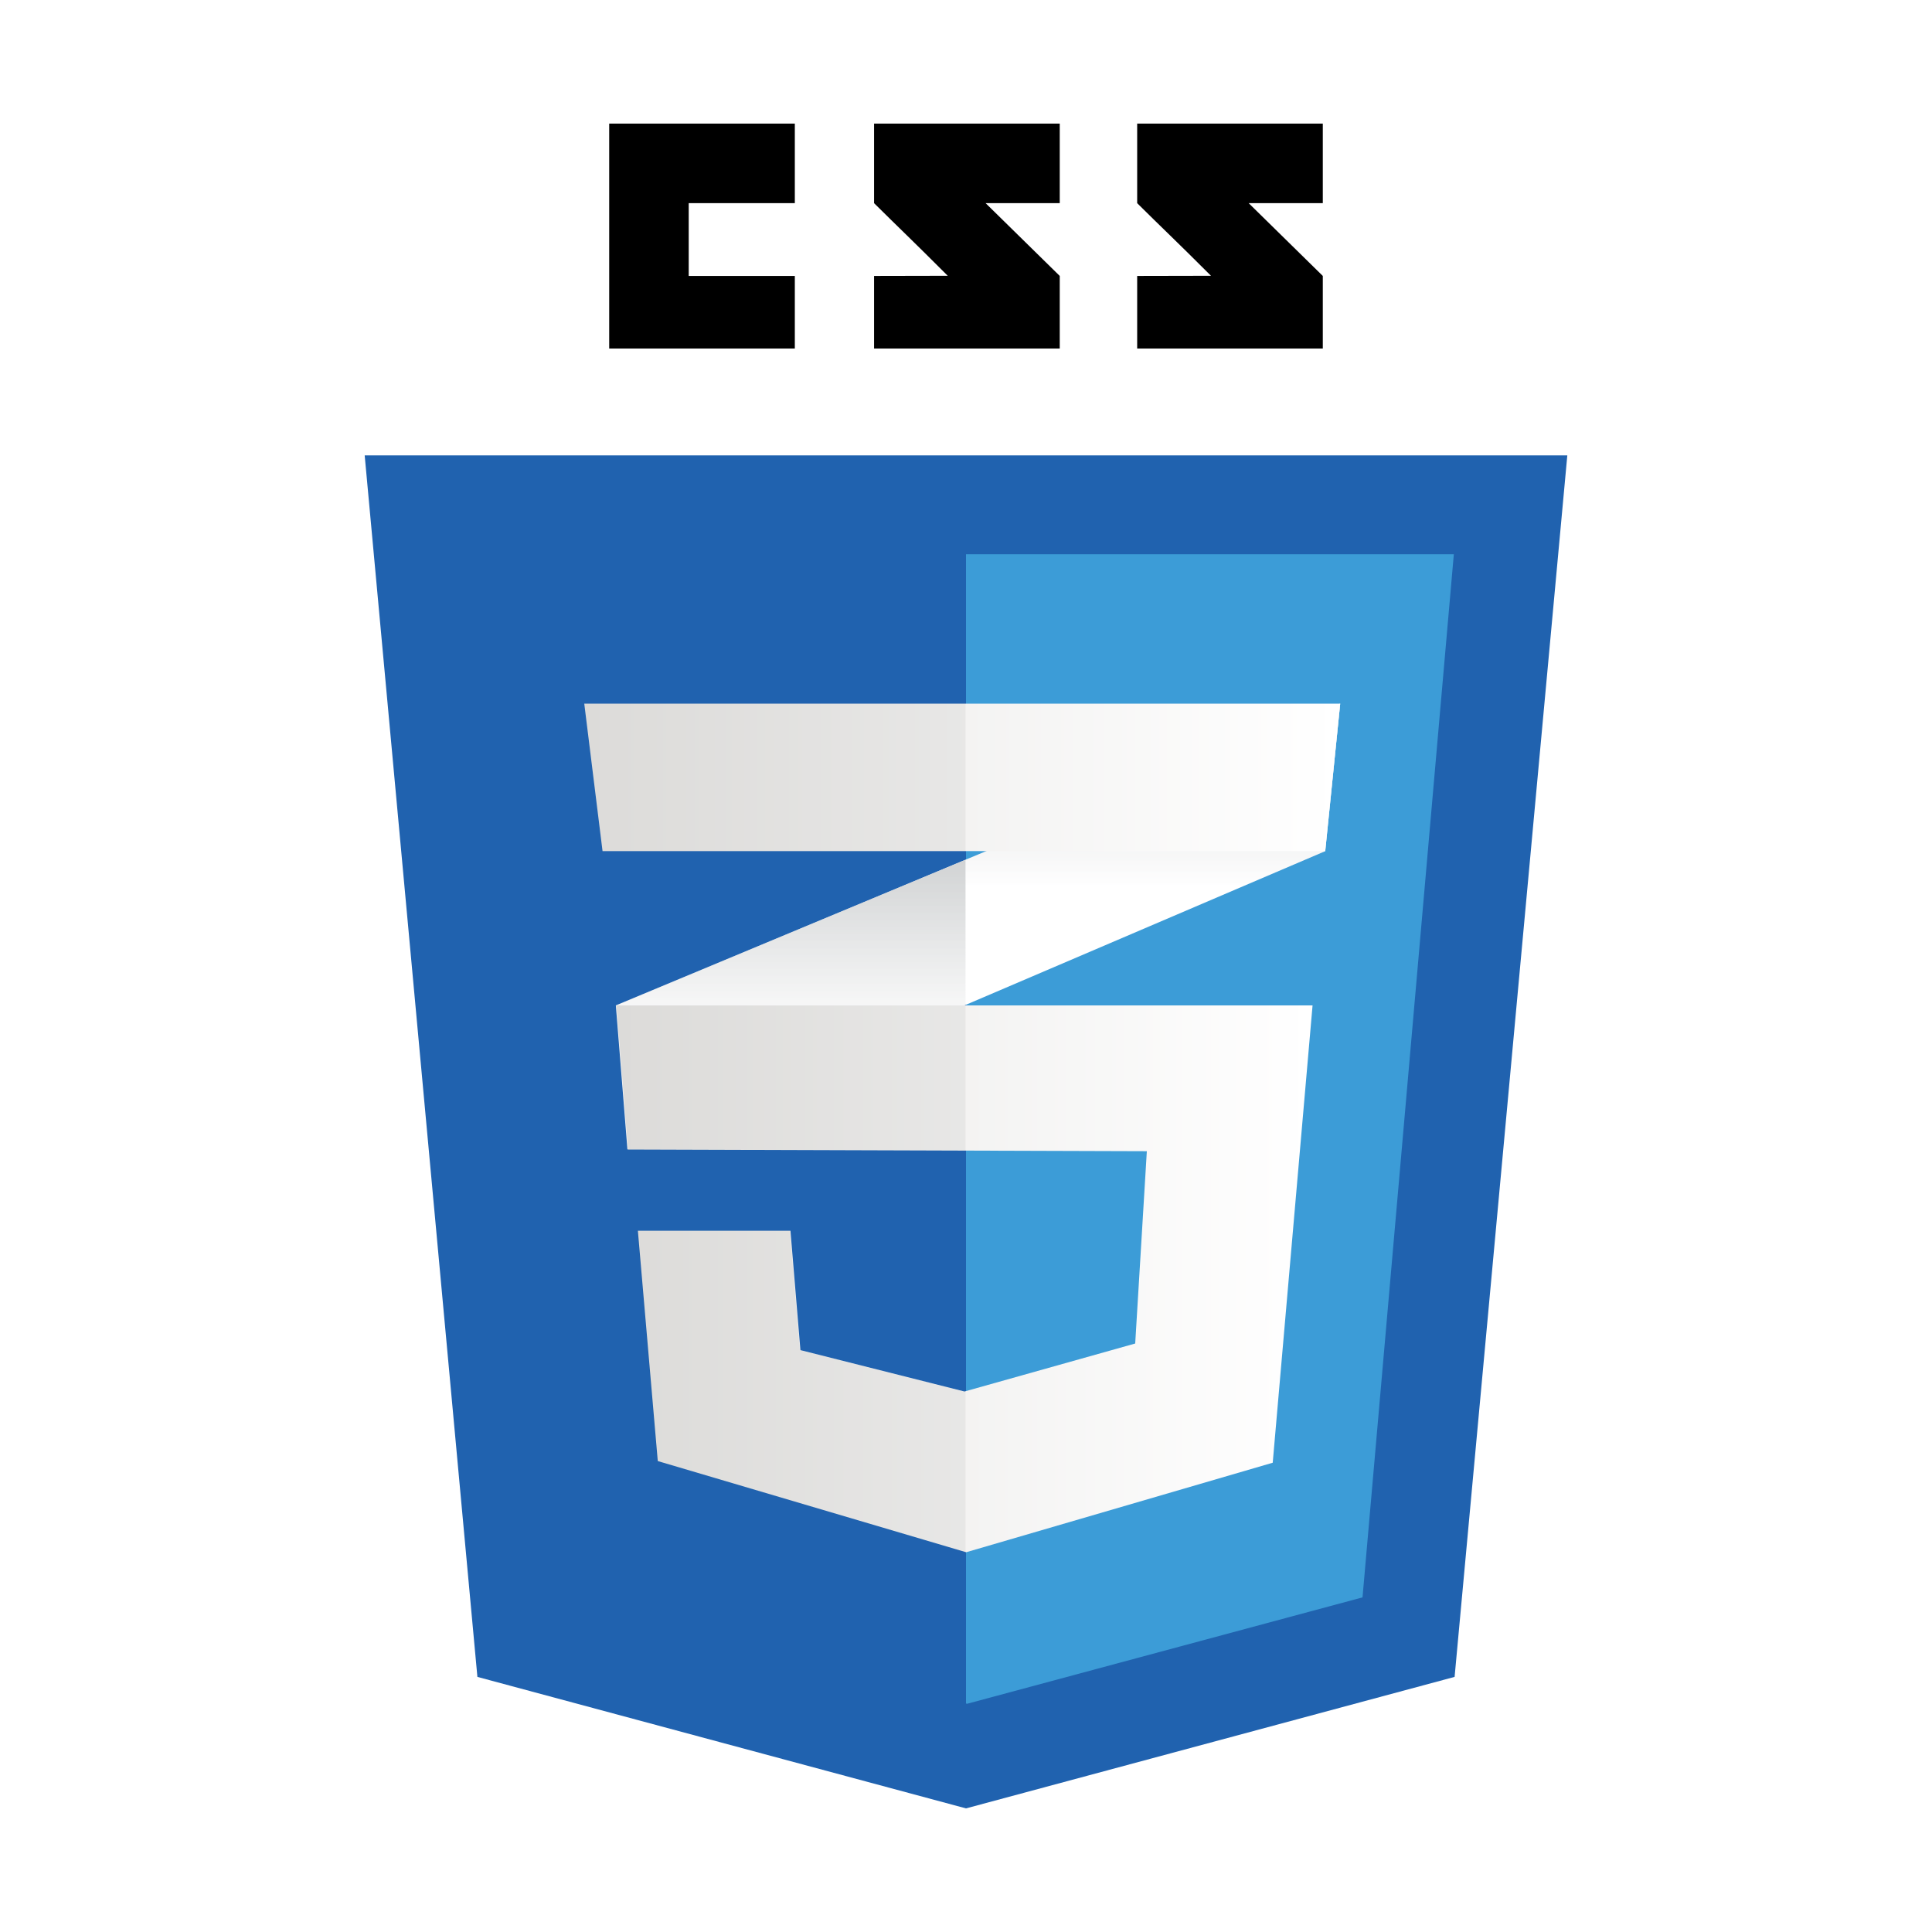
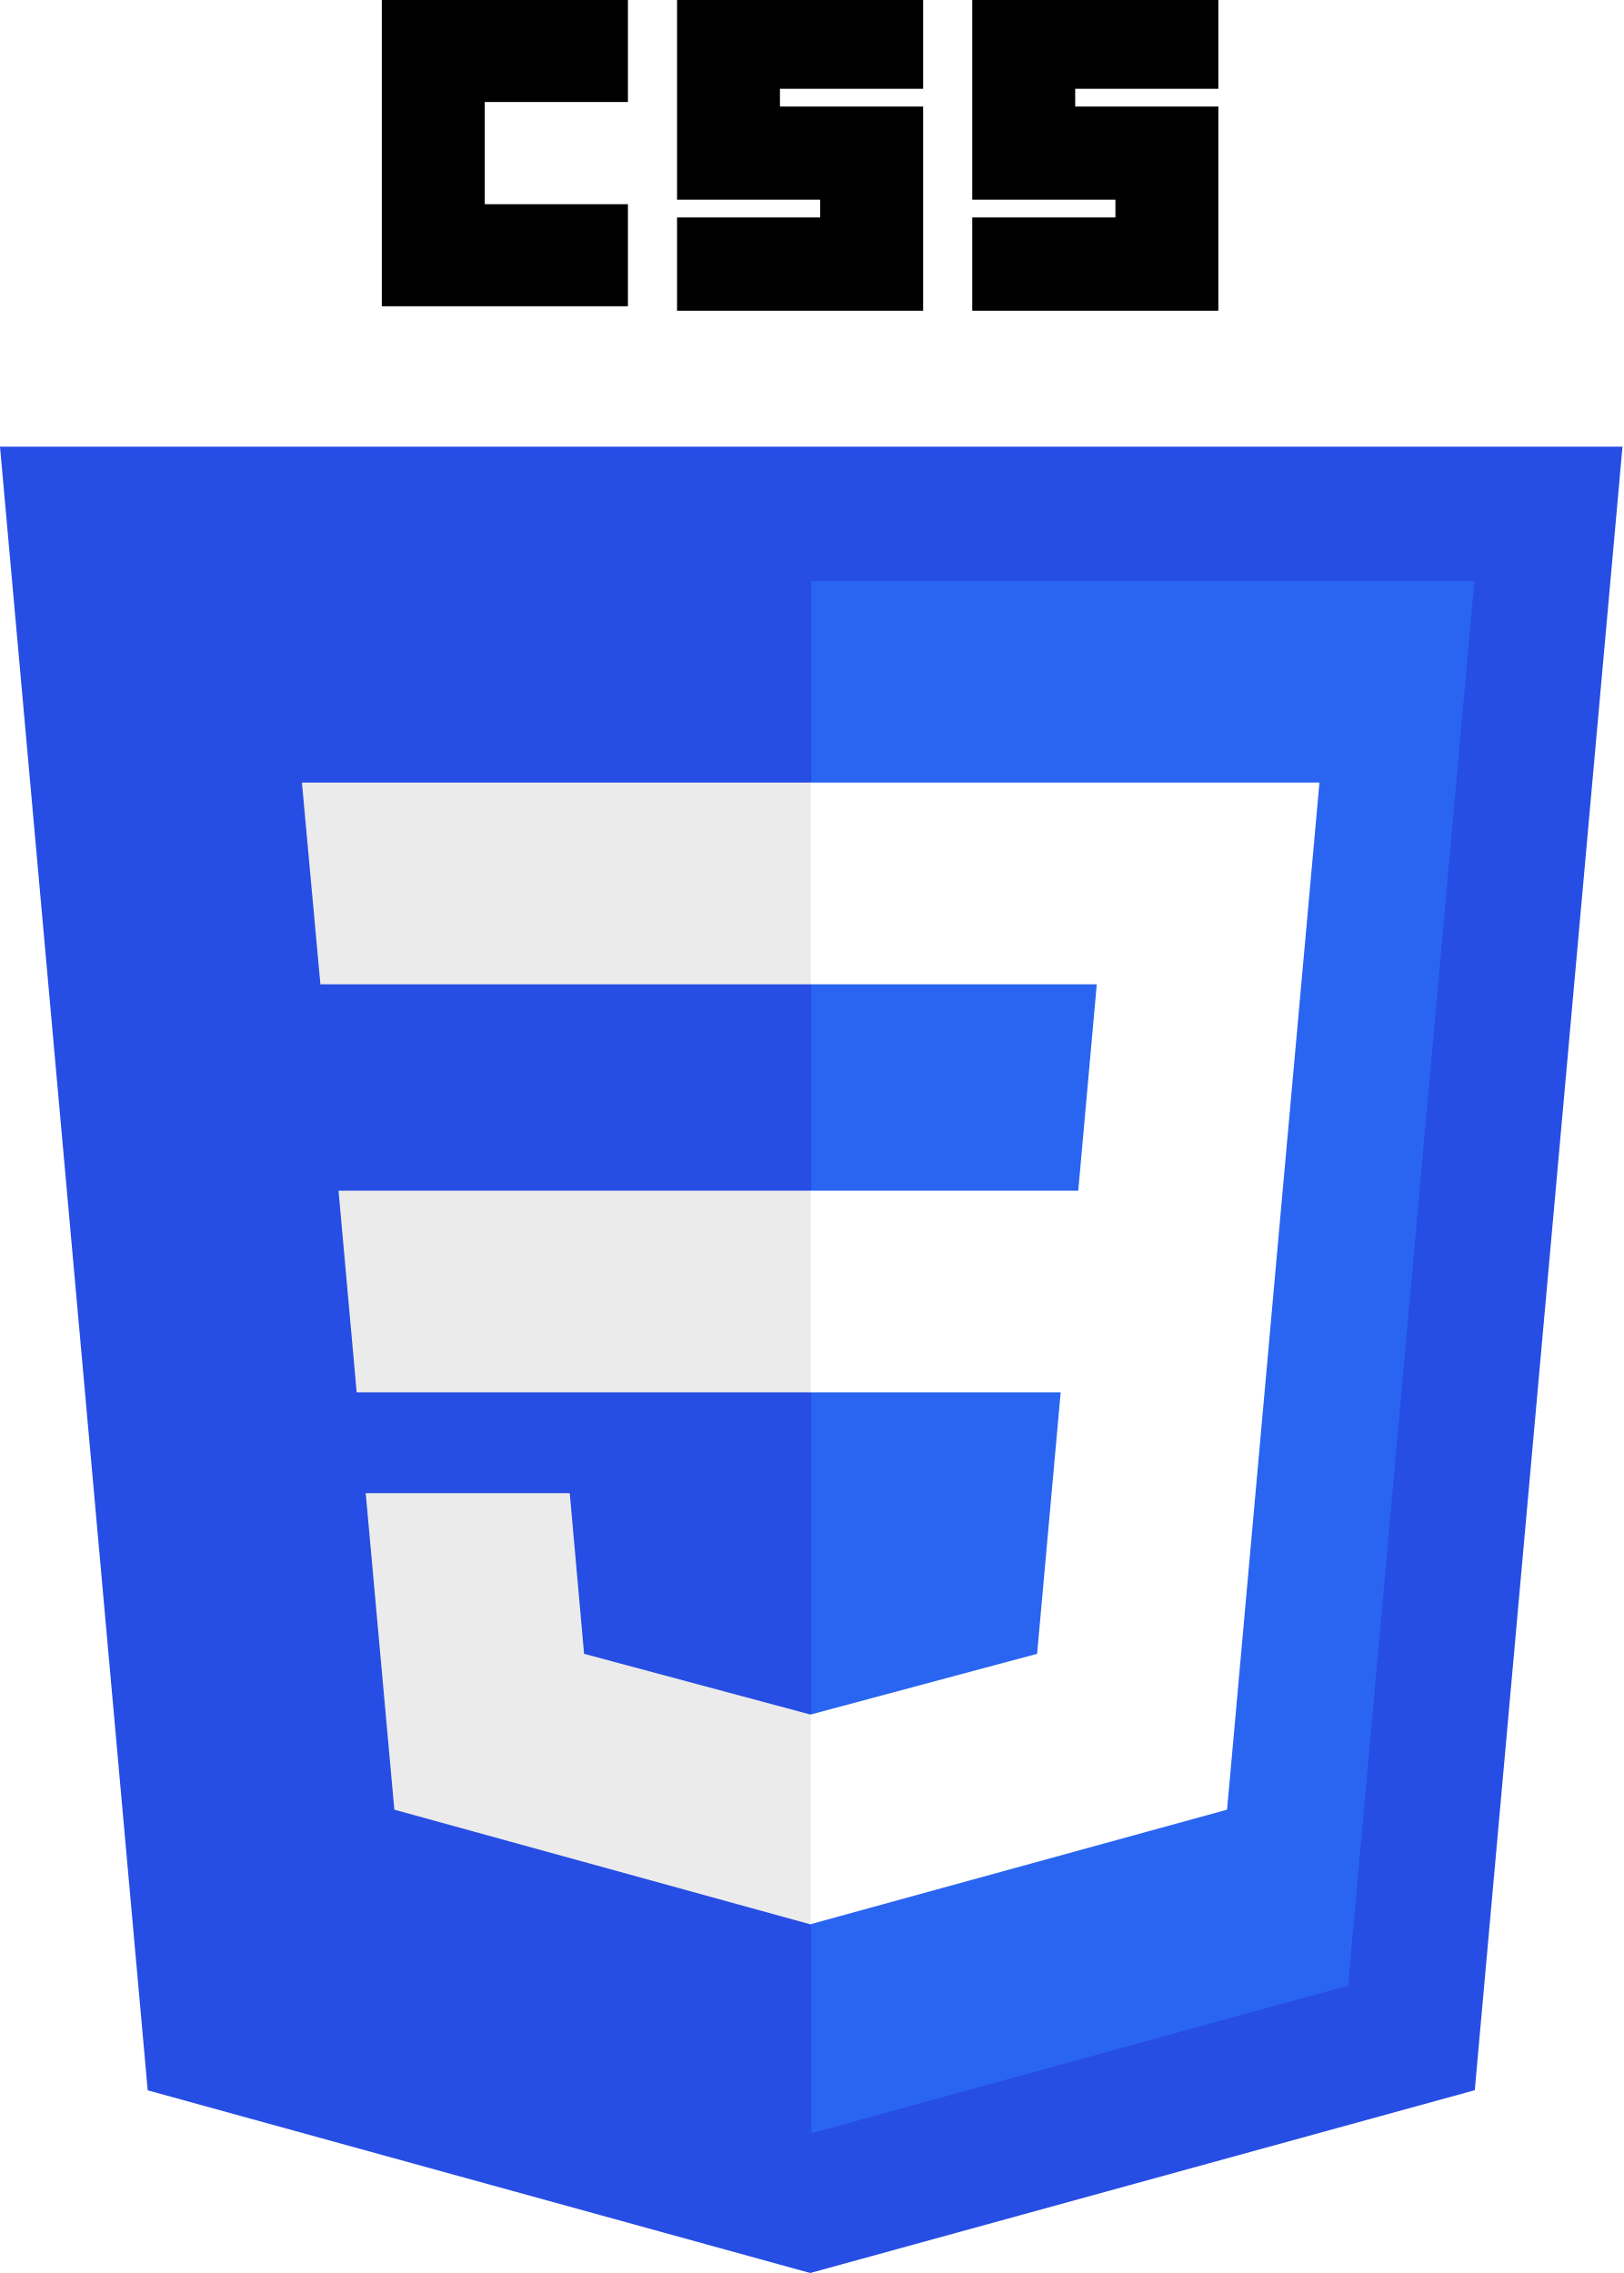
- <svg xmlns="http://www.w3.org/2000/svg" xmlns:xlink="http://www.w3.org/1999/xlink" width="50pt" height="50pt" viewBox="0 0 50 50" version="1.1">
-   <defs>
-     <linearGradient id="linear0" gradientUnits="userSpaceOnUse" x1="-825.508" y1="1338.301" x2="-825.508" y2="1419.102" gradientTransform="matrix(0.092836,0,0,-0.092836,97.09999,153.9926)">
-       <stop offset="0.387" style="stop-color:rgb(81.961%,82.745%,83.137%);stop-opacity:0;" />
-       <stop offset="1" style="stop-color:rgb(81.961%,82.745%,83.137%);stop-opacity:1;" />
-     </linearGradient>
-     <linearGradient id="linear1" gradientUnits="userSpaceOnUse" x1="-724.552" y1="1378.602" x2="-724.552" y2="1462.591" gradientTransform="matrix(0.092836,0,0,-0.092836,97.09999,153.9926)">
-       <stop offset="0.387" style="stop-color:rgb(81.961%,82.745%,83.137%);stop-opacity:0;" />
-       <stop offset="1" style="stop-color:rgb(81.961%,82.745%,83.137%);stop-opacity:1;" />
-     </linearGradient>
-     <linearGradient id="linear2" gradientUnits="userSpaceOnUse" x1="-874.103" y1="1302.263" x2="-680.039" y2="1302.263" gradientTransform="matrix(0.092836,0,0,-0.092836,97.09999,153.9926)">
-       <stop offset="0" style="stop-color:rgb(90.98%,90.588%,89.804%);stop-opacity:1;" />
-       <stop offset="1" style="stop-color:rgb(100%,100%,100%);stop-opacity:1;" />
-     </linearGradient>
-     <filter id="alpha" filterUnits="objectBoundingBox" x="0%" y="0%" width="100%" height="100%">
-       <feColorMatrix type="matrix" in="SourceGraphic" values="0 0 0 0 1 0 0 0 0 1 0 0 0 0 1 0 0 0 1 0" />
-     </filter>
-     <mask id="mask0">
-       <g filter="url(#alpha)">
-         <rect x="0" y="0" width="50" height="50" style="fill:rgb(0%,0%,0%);fill-opacity:0.051;stroke:none;" />
-       </g>
-     </mask>
-     <clipPath id="clip1">
-       <rect x="0" y="0" width="50" height="50" />
-     </clipPath>
-     <g id="surface5" clip-path="url(#clip1)">
-       <path style=" stroke:none;fill-rule:nonzero;fill:rgb(0%,0%,0%);fill-opacity:1;" d="M 24.988 26.02 L 15.938 26.02 L 16.238 29.75 L 24.988 29.777 Z M 24.988 36 L 24.945 36.012 L 20.699 34.941 L 20.441 31.852 L 16.496 31.852 L 17.012 37.812 L 24.988 40.172 Z M 24.988 36 " />
-     </g>
-     <linearGradient id="linear3" gradientUnits="userSpaceOnUse" x1="-883.032" y1="1442.031" x2="-672.341" y2="1442.031" gradientTransform="matrix(0.092836,0,0,-0.092836,97.09999,153.9926)">
-       <stop offset="0" style="stop-color:rgb(90.98%,90.588%,89.804%);stop-opacity:1;" />
-       <stop offset="1" style="stop-color:rgb(100%,100%,100%);stop-opacity:1;" />
-     </linearGradient>
-     <mask id="mask1">
-       <g filter="url(#alpha)">
-         <rect x="0" y="0" width="50" height="50" style="fill:rgb(0%,0%,0%);fill-opacity:0.051;stroke:none;" />
-       </g>
-     </mask>
-     <clipPath id="clip2">
-       <rect x="0" y="0" width="50" height="50" />
-     </clipPath>
-     <g id="surface8" clip-path="url(#clip2)">
-       <path style=" stroke:none;fill-rule:nonzero;fill:rgb(0%,0%,0%);fill-opacity:1;" d="M 24.988 18.211 L 15.121 18.211 L 15.594 22.027 L 24.988 22.027 Z M 24.988 18.211 " />
-     </g>
-   </defs>
+ <svg xmlns="http://www.w3.org/2000/svg" width="35pt" height="49pt" viewBox="0 0 35 49" version="1.1">
  <g id="surface1">
-     <path style=" stroke:none;fill-rule:nonzero;fill:rgb(12.549%,38.431%,68.627%);fill-opacity:1;" d="M 37.645 43.398 L 25 46.801 L 12.355 43.398 L 9.438 11.785 L 40.562 11.785 Z M 37.645 43.398 " />
-     <path style=" stroke:none;fill-rule:nonzero;fill:rgb(23.529%,61.176%,84.314%);fill-opacity:1;" d="M 25 14.344 L 25 44.086 L 25.027 44.094 L 35.262 41.34 L 37.625 14.344 Z M 25 14.344 " />
-     <path style=" stroke:none;fill-rule:nonzero;fill:rgb(0%,0%,0%);fill-opacity:1;" d="M 17.824 7.141 L 17.824 5.258 L 20.57 5.258 L 20.57 3.199 L 15.766 3.199 L 15.766 9.02 L 20.57 9.02 L 20.57 7.141 Z M 25.508 5.258 L 27.426 5.258 L 27.426 3.199 L 22.621 3.199 L 22.621 5.258 C 23.266 5.898 23.598 6.207 24.527 7.137 C 23.984 7.137 22.621 7.141 22.621 7.141 L 22.621 9.02 L 27.426 9.02 L 27.426 7.141 Z M 32.316 5.258 L 34.234 5.258 L 34.234 3.199 L 29.43 3.199 L 29.43 5.258 C 30.074 5.898 30.41 6.207 31.34 7.137 C 30.797 7.137 29.43 7.141 29.43 7.141 L 29.43 9.02 L 34.234 9.02 L 34.234 7.141 Z M 32.316 5.258 " />
-     <path style=" stroke:none;fill-rule:nonzero;fill:rgb(100%,100%,100%);fill-opacity:1;" d="M 24.988 22.25 L 15.938 26.02 L 16.238 29.75 L 24.988 26.008 L 34.297 22.027 L 34.684 18.211 Z M 24.988 22.25 " />
-     <path style=" stroke:none;fill-rule:nonzero;fill:url(#linear0);" d="M 15.938 26.02 L 16.238 29.75 L 24.988 26.008 L 24.988 22.25 Z M 15.938 26.02 " />
-     <path style=" stroke:none;fill-rule:nonzero;fill:url(#linear1);" d="M 34.684 18.211 L 24.988 22.25 L 24.988 26.008 L 34.297 22.027 Z M 34.684 18.211 " />
-     <path style=" stroke:none;fill-rule:nonzero;fill:url(#linear2);" d="M 15.953 26.02 L 16.254 29.75 L 29.68 29.793 L 29.379 34.77 L 24.961 36.012 L 20.715 34.941 L 20.457 31.852 L 16.508 31.852 L 17.023 37.812 L 25.004 40.172 L 32.938 37.855 L 33.969 26.02 Z M 15.953 26.02 " />
-     <use xlink:href="#surface5" mask="url(#mask0)" />
-     <path style=" stroke:none;fill-rule:nonzero;fill:url(#linear3);" d="M 15.121 18.211 L 34.684 18.211 L 34.297 22.027 L 15.594 22.027 Z M 15.121 18.211 " />
-     <use xlink:href="#surface8" mask="url(#mask1)" />
+     <path style=" stroke:none;fill-rule:nonzero;fill:rgb(14.902%,30.196%,89.412%);fill-opacity:1;" d="M 34.973 9.629 L 31.789 45.059 L 17.465 49 L 3.184 45.062 L 0 9.629 Z M 34.973 9.629 " />
+     <path style=" stroke:none;fill-rule:nonzero;fill:rgb(16.078%,39.608%,94.51%);fill-opacity:1;" d="M 29.059 42.805 L 31.781 12.527 L 17.488 12.527 L 17.488 45.988 Z M 29.059 42.805 " />
+     <path style=" stroke:none;fill-rule:nonzero;fill:rgb(92.157%,92.157%,92.157%);fill-opacity:1;" d="M 7.297 25.668 L 7.688 30.016 L 17.488 30.016 L 17.488 25.668 Z M 7.297 25.668 " />
+     <path style=" stroke:none;fill-rule:nonzero;fill:rgb(92.157%,92.157%,92.157%);fill-opacity:1;" d="M 17.488 16.871 L 6.508 16.871 L 6.906 21.219 L 17.488 21.219 Z M 17.488 16.871 " />
+     <path style=" stroke:none;fill-rule:nonzero;fill:rgb(92.157%,92.157%,92.157%);fill-opacity:1;" d="M 17.488 41.477 L 17.488 36.957 L 17.469 36.961 L 12.59 35.652 L 12.281 32.188 L 7.883 32.188 L 8.5 39.012 L 17.469 41.484 Z M 17.488 41.477 " />
+     <path style=" stroke:none;fill-rule:nonzero;fill:rgb(0%,0%,0%);fill-opacity:1;" d="M 8.23 0 L 13.535 0 L 13.535 2.199 L 10.449 2.199 L 10.449 4.402 L 13.535 4.402 L 13.535 6.602 L 8.23 6.602 Z M 8.23 0 " />
+     <path style=" stroke:none;fill-rule:nonzero;fill:rgb(0%,0%,0%);fill-opacity:1;" d="M 14.594 0 L 19.898 0 L 19.898 1.914 L 16.812 1.914 L 16.812 2.297 L 19.898 2.297 L 19.898 6.699 L 14.594 6.699 L 14.594 4.688 L 17.68 4.688 L 17.68 4.305 L 14.594 4.305 Z M 14.594 0 " />
+     <path style=" stroke:none;fill-rule:nonzero;fill:rgb(0%,0%,0%);fill-opacity:1;" d="M 20.957 0 L 26.262 0 L 26.262 1.914 L 23.176 1.914 L 23.176 2.297 L 26.262 2.297 L 26.262 6.699 L 20.957 6.699 L 20.957 4.688 L 24.043 4.688 L 24.043 4.305 L 20.957 4.305 Z M 20.957 0 " />
+     <path style=" stroke:none;fill-rule:nonzero;fill:rgb(100%,100%,100%);fill-opacity:1;" d="M 22.863 30.016 L 22.355 35.652 L 17.473 36.961 L 17.473 41.48 L 26.449 39.012 L 26.516 38.277 L 27.543 26.836 L 27.648 25.668 L 28.441 16.871 L 17.473 16.871 L 17.473 21.219 L 23.641 21.219 L 23.242 25.668 L 17.473 25.668 L 17.473 30.016 Z M 22.863 30.016 " />
  </g>
</svg>
